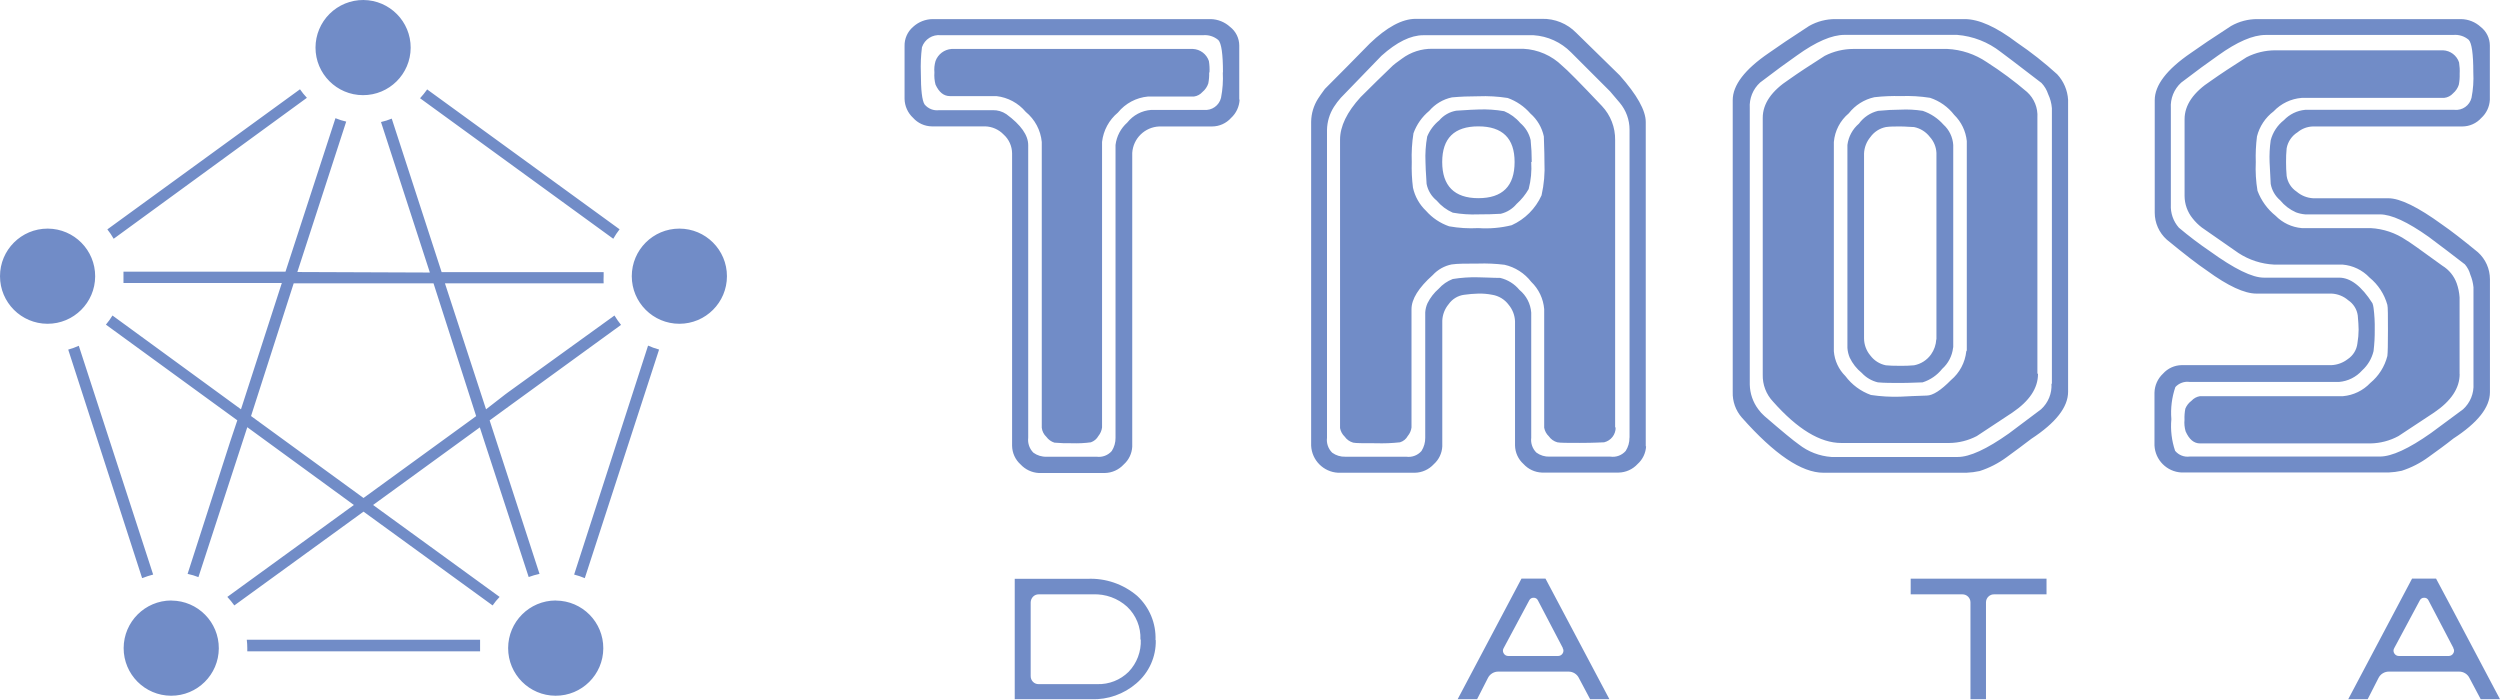
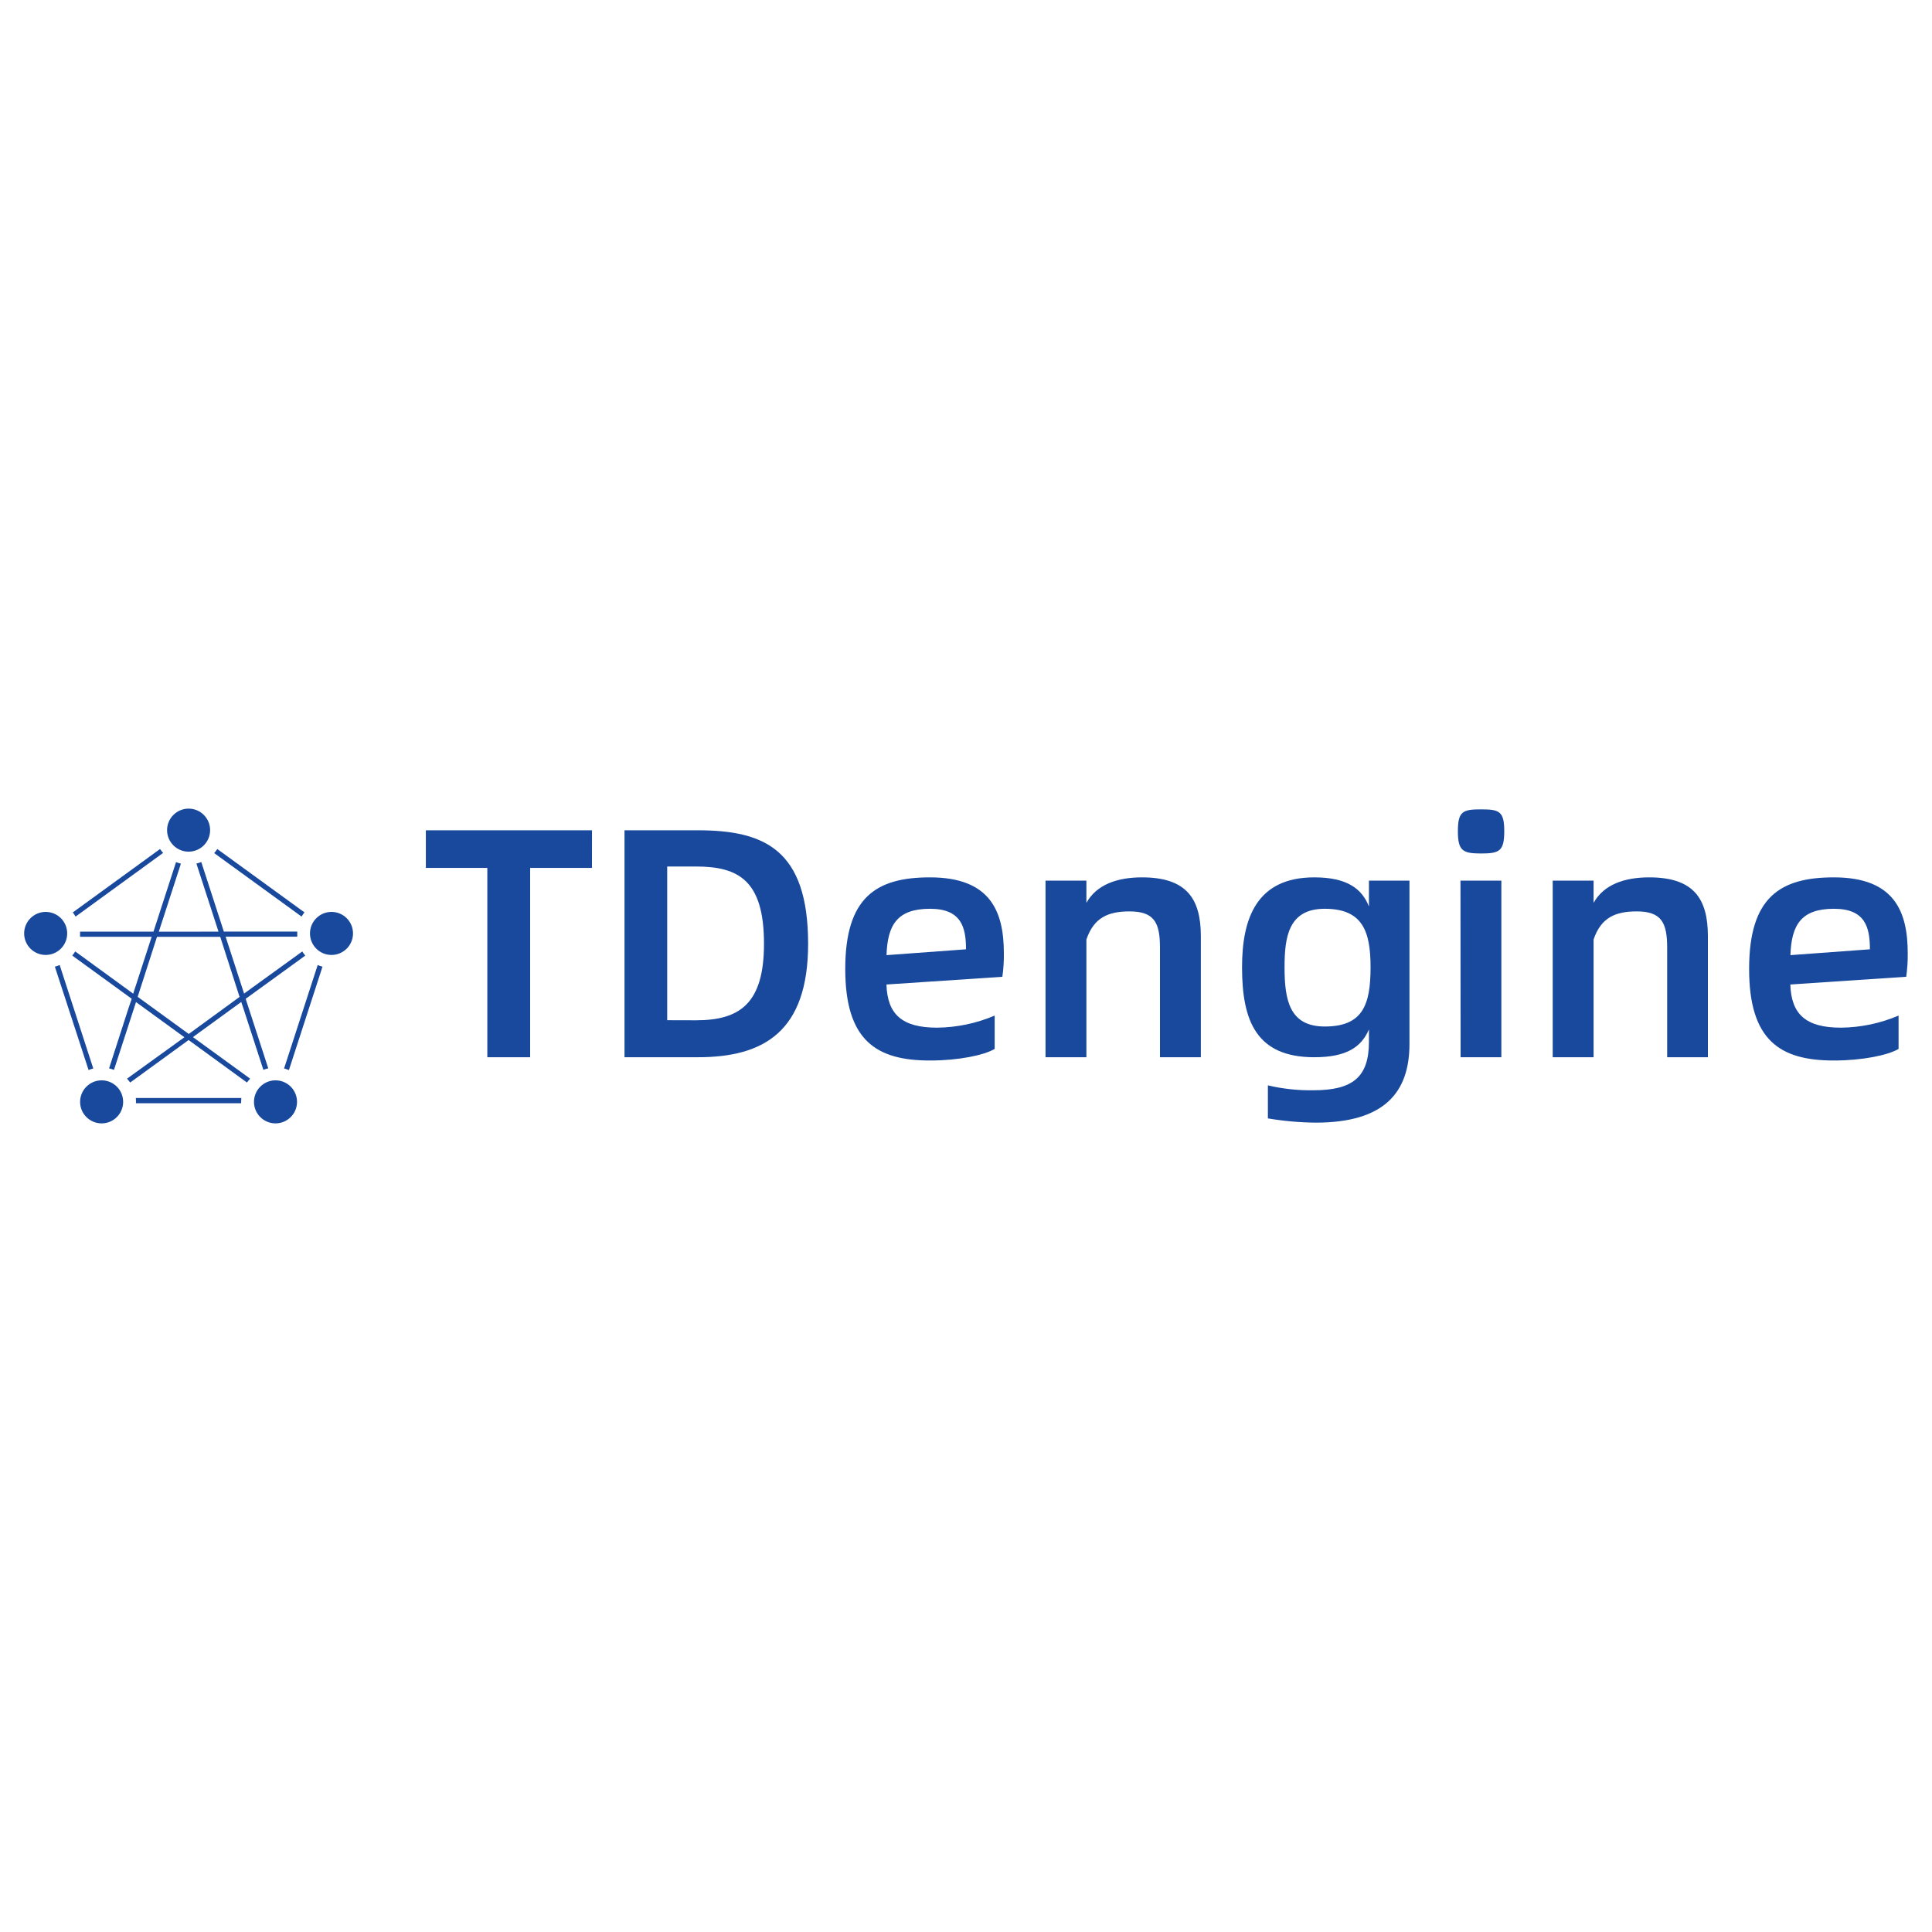
- <svg xmlns="http://www.w3.org/2000/svg" viewBox="0 0 293.18 82.03">
+ <svg xmlns="http://www.w3.org/2000/svg" id="图层_1" data-name="图层 1" viewBox="0 0 500 500">
  <defs>
-     <style>.cls-1{fill:#718cc7;fill-rule:evenodd;}</style>
+     <style>.cls-1,.cls-2{fill:#18499d;}.cls-2{fill-rule:evenodd;}</style>
  </defs>
-   <g id="图层_2" data-name="图层 2">
-     <g id="图层_1-2" data-name="图层 1">
-       <path class="cls-1" d="M288.45,43.86q0,2.49-3,4.52-1.49,1-4.18,2.76A7.12,7.12,0,0,1,278,52H258c-.72,0-1.28-.48-1.69-1.42a3.61,3.61,0,0,1-.13-1.35,5.64,5.64,0,0,1,.1-1.31A2.17,2.17,0,0,1,257,47a1.7,1.7,0,0,1,1-.54h16.77a5,5,0,0,0,3.2-1.55,6,6,0,0,0,2-3.16c.05-.36.07-1.37.07-3s0-2.76-.07-3a6.31,6.31,0,0,0-2.09-3.2,4.9,4.9,0,0,0-3.16-1.52H266.7a8.39,8.39,0,0,1-4.18-1.35q-.4-.27-4.31-3a6,6,0,0,1-1.08-1.07,4.2,4.2,0,0,1-.94-2.63v-9q0-2.49,3.1-4.51c1.07-.76,2.47-1.68,4.17-2.76a7.43,7.43,0,0,1,3.37-.81H286.5a2.07,2.07,0,0,1,1.88,1.42,6.38,6.38,0,0,1,.07,1.34,5.63,5.63,0,0,1-.1,1.28,2.22,2.22,0,0,1-.67,1,1.64,1.64,0,0,1-1.05.54h-16.7a5.08,5.08,0,0,0-3.3,1.58A5.3,5.3,0,0,0,264.68,16a18.73,18.73,0,0,0-.14,3,16,16,0,0,0,.2,3.37,6.84,6.84,0,0,0,2.12,2.93,4.89,4.89,0,0,0,3.07,1.45H278a8.15,8.15,0,0,1,4.18,1.41q.4.2,4.24,3a4,4,0,0,1,1.68,2.06,6.18,6.18,0,0,1,.34,1.65v9ZM42.62,0A5.58,5.58,0,1,1,37,5.58,5.59,5.59,0,0,1,42.62,0Zm-37,26.81A5.58,5.58,0,1,1,0,32.39a5.58,5.58,0,0,1,5.58-5.58Zm14.5,43.62A5.58,5.58,0,1,1,14.5,76a5.6,5.6,0,0,1,5.58-5.58Zm45.09,0A5.58,5.58,0,1,1,59.59,76a5.59,5.59,0,0,1,5.58-5.58ZM50.8,33.23H34.44l-5,15.56L42.63,58.4l13.21-9.6-5-15.57ZM34.87,31.9,40.6,14.26a7.4,7.4,0,0,1-1.26-.4l-5.86,18h-19c0,.17,0,.33,0,.5s0,.55,0,.83H33.05L28.26,48,13.19,37a8.31,8.31,0,0,1-.77,1.07L25.23,47.4h0l2.6,1.89L27,51.77h0L22,67.3a7.76,7.76,0,0,1,1.27.38L29,50.1,41.5,59.22,26.66,70a10.12,10.12,0,0,1,.82,1L42.63,60,57.77,71a8.15,8.15,0,0,1,.82-1L43.75,59.22l12.52-9.1.54,1.67h0L62,67.67a8.85,8.85,0,0,1,1.27-.37l-5.85-18L60,47.42,72.83,38.1A10,10,0,0,1,72.06,37l-12.47,9-.35.26L57,48,52.18,33.23H70.79a8.06,8.06,0,0,1,0-.85c0-.16,0-.32,0-.47h-19l-5.85-18a7.4,7.4,0,0,1-1.26.4l5.73,17.65Zm-22.28-5L35.18,10.47a8.16,8.16,0,0,0,.81,1L13.33,28a8.46,8.46,0,0,0-.74-1.1Zm4.07,40.88L8,41a8.72,8.72,0,0,0,1.24-.45l8.72,26.83a10.9,10.9,0,0,0-1.26.41Zm39.6,8.6H29c0-.12,0-.24,0-.36a7.89,7.89,0,0,0-.06-1H56.3c0,.32,0,.64,0,1,0,.12,0,.24,0,.36ZM77.29,41l-8.71,26.8a8.74,8.74,0,0,0-1.25-.42L76,40.53a8.84,8.84,0,0,0,1.25.45ZM50.07,10.47,72.66,26.89A9.08,9.08,0,0,0,71.92,28L49.26,11.52a10.46,10.46,0,0,0,.81-1Zm29.6,16.34a5.58,5.58,0,1,1-5.58,5.58,5.58,5.58,0,0,1,5.58-5.58ZM290.07,45V33.69a5.15,5.15,0,0,0-.37-1.48,3.06,3.06,0,0,0-.64-1.21c-1.4-1.08-2.81-2.16-4.25-3.23-2.47-1.75-4.37-2.63-5.72-2.63h-8.76a4.11,4.11,0,0,1-1.08-.24,5,5,0,0,1-1.85-1.41,3.29,3.29,0,0,1-1.11-1.92c-.09-1.57-.13-2.43-.13-2.56a14.37,14.37,0,0,1,.13-2.56,4.42,4.42,0,0,1,1.55-2.36,3.94,3.94,0,0,1,2.49-1.21h17.51a1.86,1.86,0,0,0,2-1.41,12.22,12.22,0,0,0,.21-3c0-2.15-.18-3.42-.54-3.8a2.43,2.43,0,0,0-1.82-.57h-22c-1.48,0-3.34.8-5.59,2.42-1.16.81-2.6,1.86-4.31,3.17a3.73,3.73,0,0,0-1.21,3V24a3.78,3.78,0,0,0,.94,2.7,43.57,43.57,0,0,0,3.64,2.76q4.3,3.11,6.33,3.1h8.82q2,0,3.91,3a2.31,2.31,0,0,1,.13.54,17.07,17.07,0,0,1,.14,2.56,18.92,18.92,0,0,1-.14,2.52,4.44,4.44,0,0,1-1.34,2.26,4.06,4.06,0,0,1-2.7,1.35H256.79a1.91,1.91,0,0,0-1.68.6,9.3,9.3,0,0,0-.47,3.77,9,9,0,0,0,.44,3.71,1.89,1.89,0,0,0,1.71.67h22.3q2.09,0,6-2.76L288.85,48a3.75,3.75,0,0,0,1.22-3ZM292,46V32.75a4.26,4.26,0,0,0-1.41-3.17c-1.8-1.48-3.19-2.55-4.18-3.23-2.83-2.06-4.94-3.1-6.33-3.1h-8.82a3.25,3.25,0,0,1-1.92-.77,2.69,2.69,0,0,1-1.18-1.85c-.05-.54-.07-1.08-.07-1.62a15.09,15.09,0,0,1,.07-1.62,2.81,2.81,0,0,1,1.28-1.88,2.94,2.94,0,0,1,1.82-.68h17.51a3,3,0,0,0,2.22-1,3.09,3.09,0,0,0,1-2.12V5.34a2.77,2.77,0,0,0-1.08-2.19,3.48,3.48,0,0,0-2.29-.91H264.74a6.16,6.16,0,0,0-3.1.81c-2.15,1.39-3.72,2.45-4.71,3.16-2.83,1.93-4.24,3.78-4.24,5.53v13.2a4.24,4.24,0,0,0,1.41,3.16q3.11,2.56,4.72,3.64c2.46,1.8,4.4,2.69,5.79,2.69h8.82a3.21,3.21,0,0,1,1.95.78A2.57,2.57,0,0,1,276.5,37c.06.69.1,1.24.1,1.65a9.73,9.73,0,0,1-.14,1.61,2.58,2.58,0,0,1-1.14,1.86,3.38,3.38,0,0,1-1.89.7H255.85a3,3,0,0,0-2.19,1,3.16,3.16,0,0,0-1,2.23v6.19a3.34,3.34,0,0,0,3.16,3.17H280.1a9,9,0,0,0,1.55-.2,11,11,0,0,0,3.16-1.62c1-.72,2-1.44,2.9-2.16Q292,48.65,292,46Zm-64.91-6.2V17.93a3,3,0,0,0-.78-1.88,3.1,3.1,0,0,0-1.85-1.15c-.4,0-.94-.07-1.62-.07s-1.19,0-1.68.07a2.94,2.94,0,0,0-1.82,1.18,3.21,3.21,0,0,0-.74,1.92V39.69a3.15,3.15,0,0,0,.74,2,3,3,0,0,0,1.82,1.15q.54.06,1.68.06a16,16,0,0,0,1.62-.06,3.16,3.16,0,0,0,2-1.28,3.36,3.36,0,0,0,.61-1.76Zm1.95,1a3.91,3.91,0,0,1-1.28,2.46,4.76,4.76,0,0,1-2.29,1.58c-.49,0-1.37.07-2.63.07-1,0-1.86,0-2.62-.07a3.76,3.76,0,0,1-1.89-1.11,5.13,5.13,0,0,1-1.41-1.79,3.6,3.6,0,0,1-.27-1.14V17A3.93,3.93,0,0,1,218,14.5,3.92,3.92,0,0,1,220.24,13c.94-.09,1.82-.14,2.62-.14a12.54,12.54,0,0,1,2.63.14,5.71,5.71,0,0,1,2.42,1.61A3.52,3.52,0,0,1,229.06,17V40.7Zm1.55.4a5.11,5.11,0,0,1-1.79,3.37c-1.19,1.21-2.14,1.82-2.86,1.82l-1.65.06-1.45.07a19,19,0,0,1-3.43-.2,6.46,6.46,0,0,1-3-2.22,4.59,4.59,0,0,1-1.35-2.9V16.65a4.92,4.92,0,0,1,1.75-3.36,5.23,5.23,0,0,1,3-1.89,22,22,0,0,1,3.09-.13,17.61,17.61,0,0,1,3.44.2,5.91,5.91,0,0,1,2.83,2,5,5,0,0,1,1.48,3.07V41.1ZM239,43.86q0,2.49-3,4.52-1.49,1-4.18,2.76a7.12,7.12,0,0,1-3.23.81H215.93q-3.7,0-8-4.85a4.43,4.43,0,0,1-1.21-3.17V13.82q0-2.49,3.1-4.51c1.07-.76,2.47-1.68,4.17-2.76a7.43,7.43,0,0,1,3.37-.81h11A9,9,0,0,1,233,7.29a42.19,42.19,0,0,1,4.72,3.5,3.73,3.73,0,0,1,1.21,3v30ZM240.58,45a3.75,3.75,0,0,1-1.22,3l-3.77,2.83q-3.9,2.76-6,2.76H214.78a7,7,0,0,1-3.84-1.48q-.87-.6-4-3.3a4.7,4.7,0,0,1-.74-.81,5,5,0,0,1-1-2.89V12.68a3.73,3.73,0,0,1,1.21-3c1.71-1.31,3.15-2.36,4.31-3.17,2.25-1.62,4.11-2.42,5.59-2.42h13.2a9.52,9.52,0,0,1,5.12,2c.32.22,1.91,1.44,4.78,3.64a3.46,3.46,0,0,1,.78,1.31,4.71,4.71,0,0,1,.44,1.65V45Zm1.95.94q0,2.7-4.31,5.52c-.94.72-1.91,1.44-2.9,2.16a11,11,0,0,1-3.16,1.62,9,9,0,0,1-1.55.2H213.84q-3.84,0-9.57-6.47a4.33,4.33,0,0,1-1.07-3V11.74c0-1.75,1.41-3.6,4.24-5.53,1-.71,2.56-1.77,4.71-3.16a6.16,6.16,0,0,1,3.1-.81h15.16q2.49,0,6.13,2.76a42.2,42.2,0,0,1,4.71,3.71,4.81,4.81,0,0,1,1.28,3V46ZM177.62,19c0-2.78-1.42-4.18-4.25-4.18s-4.24,1.4-4.24,4.18,1.41,4.24,4.24,4.24,4.25-1.41,4.25-4.24Zm1.95,0a10,10,0,0,1-.3,3.17,7,7,0,0,1-1.42,1.75A3.47,3.47,0,0,1,176,25.07c-.81.05-1.68.07-2.63.07a14,14,0,0,1-3-.2,5.18,5.18,0,0,1-1.89-1.42,3.33,3.33,0,0,1-1.18-1.95c-.09-1.35-.13-2.2-.13-2.56a13.39,13.39,0,0,1,.2-3,4.75,4.75,0,0,1,1.41-1.89,3.36,3.36,0,0,1,2-1.14c1.39-.09,2.26-.14,2.62-.14a14.25,14.25,0,0,1,3,.2,5,5,0,0,1,1.88,1.38,3.72,3.72,0,0,1,1.22,2,24.55,24.55,0,0,1,.13,2.56Zm1.55,0a14.45,14.45,0,0,1-.34,3.91,7,7,0,0,1-3.5,3.5,12.62,12.62,0,0,1-3.91.34,14.83,14.83,0,0,1-3.43-.21,6.39,6.39,0,0,1-2.7-1.81A5.33,5.33,0,0,1,165.7,22a19.12,19.12,0,0,1-.14-3,17.27,17.27,0,0,1,.2-3.37A6.07,6.07,0,0,1,167.61,13a4.82,4.82,0,0,1,2.66-1.58c1-.09,2-.13,3.1-.13a17.61,17.61,0,0,1,3.44.2,6.35,6.35,0,0,1,2.66,1.82A4.92,4.92,0,0,1,181.05,16c0,.58.07,1.59.07,3Zm8.35,31.12a1.76,1.76,0,0,1-1.35,1.75c-.22,0-1.16.07-2.83.07-1.48,0-2.36,0-2.66-.07a1.81,1.81,0,0,1-1-.71,1.84,1.84,0,0,1-.54-1V36.25a5,5,0,0,0-1.52-3.2,5.5,5.5,0,0,0-3.13-2,19.89,19.89,0,0,0-3.1-.14c-1.39,0-2.42,0-3.1.1a4.09,4.09,0,0,0-2.22,1.25q-2.49,2.22-2.49,4V50.13a1.93,1.93,0,0,1-.44,1,1.53,1.53,0,0,1-.91.74,19.92,19.92,0,0,1-2.83.11c-1.48,0-2.36,0-2.66-.07a1.81,1.81,0,0,1-1-.71,1.84,1.84,0,0,1-.54-1V16.38q0-2.35,2.42-5,1.89-1.89,3.78-3.7c.09-.09.44-.36,1.07-.81a5.84,5.84,0,0,1,3.57-1.15h10.64a7,7,0,0,1,4.58,2c.54.44,2.09,2,4.65,4.71a5.69,5.69,0,0,1,1.55,4V50.13Zm1.62,1.21a2.81,2.81,0,0,1-.44,1.55,2,2,0,0,1-1.79.67h-7.13a2.47,2.47,0,0,1-1.55-.47,2.09,2.09,0,0,1-.61-1.75V36.66A3.8,3.8,0,0,0,178.19,34a4.19,4.19,0,0,0-2.26-1.41c-.94,0-1.79-.07-2.56-.07a16,16,0,0,0-3,.2,4.23,4.23,0,0,0-1.65,1.14,5.52,5.52,0,0,0-1.31,1.69,3.11,3.11,0,0,0-.27,1.08V51.34a2.81,2.81,0,0,1-.44,1.55,2,2,0,0,1-1.79.67h-7.14a2.46,2.46,0,0,1-1.54-.47,2.09,2.09,0,0,1-.61-1.75V15.24a5.21,5.21,0,0,1,.81-2.7,8.46,8.46,0,0,1,.81-1.07Q159.64,9,162,6.55c1.8-1.62,3.44-2.42,4.92-2.42h12.93a6.79,6.79,0,0,1,4.38,2l4.58,4.58,1.14,1.34a4.89,4.89,0,0,1,1.15,3.17v36.1Zm1.95,1a3,3,0,0,1-1,2.09,3.09,3.09,0,0,1-2.22,1h-9a3.07,3.07,0,0,1-2.15-1,3,3,0,0,1-1-2.19V37.67a3.21,3.21,0,0,0-.74-1.92A3,3,0,0,0,175,34.57a7.65,7.65,0,0,0-1.62-.14,14.71,14.71,0,0,0-1.68.14,2.64,2.64,0,0,0-1.82,1.11,3.21,3.21,0,0,0-.74,1.92V52.35a3,3,0,0,1-1,2.09,3.09,3.09,0,0,1-2.22,1h-9a3.34,3.34,0,0,1-3.16-3.17v-38a5.21,5.21,0,0,1,.81-2.7c.17-.27.44-.65.8-1.14,1.75-1.75,3.51-3.53,5.26-5.32q3-2.89,5.38-2.9h14.82a5.42,5.42,0,0,1,4,1.62l5.11,5Q193,12.28,193,14.3V52.35ZM141.8,8.5a5.63,5.63,0,0,1-.1,1.28,2.17,2.17,0,0,1-.68,1,1.62,1.62,0,0,1-1,.54h-5.39a5.15,5.15,0,0,0-3.53,1.88,5.25,5.25,0,0,0-1.86,3.44V50.13a2,2,0,0,1-.43,1,1.61,1.61,0,0,1-.88.74,12.82,12.82,0,0,1-2.19.11,19.35,19.35,0,0,1-2.09-.07,1.86,1.86,0,0,1-.94-.68,1.72,1.72,0,0,1-.54-1.07V16.65a5.19,5.19,0,0,0-1.88-3.53,5.25,5.25,0,0,0-3.44-1.85h-5.45c-.72,0-1.28-.45-1.69-1.35a4.32,4.32,0,0,1-.13-1.42,3.58,3.58,0,0,1,.13-1.34,2.17,2.17,0,0,1,1.89-1.42h28.29a2.08,2.08,0,0,1,1.88,1.42,6.38,6.38,0,0,1,.07,1.34Zm1.62,0c0-2.15-.18-3.42-.54-3.8a2.43,2.43,0,0,0-1.82-.57H110.35a2.09,2.09,0,0,0-2.23,1.41,18.24,18.24,0,0,0-.13,3c0,2,.14,3.26.44,3.71a1.89,1.89,0,0,0,1.71.67h6.27a2.73,2.73,0,0,1,1.61.47q2.57,1.89,2.56,3.64V51.34a2.12,2.12,0,0,0,.61,1.75,2.47,2.47,0,0,0,1.55.47h5.86a2,2,0,0,0,1.78-.67,2.81,2.81,0,0,0,.44-1.55V17a4.19,4.19,0,0,1,1.38-2.63,3.93,3.93,0,0,1,2.8-1.48h6.19a1.87,1.87,0,0,0,2-1.41,12.22,12.22,0,0,0,.21-3ZM287.72,76l-2.93-5.6a.52.52,0,0,0-.5-.3.54.54,0,0,0-.51.3l-3,5.6a.58.58,0,0,0,0,.62.62.62,0,0,0,.55.31h5.83a.62.62,0,0,0,.54-.31.56.56,0,0,0,0-.62Zm5.46,6h-2.26c-.11-.19-.54-1-1.3-2.45a1.35,1.35,0,0,0-1.27-.79H280.2a1.36,1.36,0,0,0-1.29.79L277.66,82h-2.28l7.49-14.15h2.81q.26.45,7.5,14.15ZM240,69.7h-6.1a.94.94,0,0,0-1,.93V82h-1.82V70.63a.94.94,0,0,0-.93-.93h-6.08V67.86H240V69.7ZM183.28,76l-2.93-5.6a.52.52,0,0,0-.5-.3.54.54,0,0,0-.51.3l-3,5.6a.58.58,0,0,0,0,.62.61.61,0,0,0,.55.31h5.83a.62.62,0,0,0,.54-.31.58.58,0,0,0,0-.62Zm5.46,6h-2.26c-.11-.19-.54-1-1.3-2.45a1.35,1.35,0,0,0-1.27-.79h-8.15a1.36,1.36,0,0,0-1.29.79L173.22,82h-2.28l7.49-14.15h2.81L188.74,82Zm-55-7a5,5,0,0,0-1.56-3.85,5.61,5.61,0,0,0-4-1.45H121.8a.91.91,0,0,0-.66.28,1,1,0,0,0-.27.67v8.63a.94.94,0,0,0,.27.68.9.9,0,0,0,.66.27h6.89a5,5,0,0,0,3.66-1.44A5.14,5.14,0,0,0,133.78,75Zm1.8.06a6.46,6.46,0,0,1-2.29,5.09A7.66,7.66,0,0,1,128,82h-9V67.88h8.51a8.41,8.41,0,0,1,5.85,2,6.71,6.71,0,0,1,2.15,5.2Zm9.79-63.37V5.34a2.77,2.77,0,0,0-1.08-2.19A3.48,3.48,0,0,0,142,2.24H109.4a3.44,3.44,0,0,0-2.32.91,2.87,2.87,0,0,0-1,2.26V11.6a3.12,3.12,0,0,0,1,2.22,3,3,0,0,0,2.19,1h6.26a3.12,3.12,0,0,1,2.16.95,3,3,0,0,1,1,2.22V52.28a3,3,0,0,0,1,2.19,3.15,3.15,0,0,0,2.13,1h7.74a3.09,3.09,0,0,0,2.22-1,3,3,0,0,0,1-2.09V17.93a3.31,3.31,0,0,1,3.17-3.1h6.2a3,3,0,0,0,2.22-1A3.09,3.09,0,0,0,145.37,11.67Z" />
-     </g>
-   </g>
+   <path class="cls-1" d="M153.2,224.61h-16v49H126.12v-49H110.21v-9.73h43Z" />
+   <path class="cls-1" d="M180.62,214.88c17.1,0,28.52,4.91,28.52,29.37,0,22.68-11.42,29.36-28.52,29.36h-19V214.88Zm-.51,49.17c11.34,0,17.61-4.32,17.61-19.8,0-16.34-6.52-20-17.61-20h-7.44v39.78Z" />
+   <path class="cls-1" d="M259.41,252.79l-30,2c.25,7.7,4,11.17,13.12,11.17a39.07,39.07,0,0,0,14.89-3.13v8.63c-2.7,1.61-9.3,3-16.75,3-13.88,0-21.92-5.16-21.92-23.7s8-23.7,21.92-23.7c15.82,0,19.13,9,19.13,19.72A39.1,39.1,0,0,1,259.41,252.79ZM250,245.68c0-5.67-1.19-10.49-9.31-10.49-8.47,0-11,4.15-11.26,12Z" />
+   <path class="cls-1" d="M310.78,242.3v31.31H300.2V245.26c0-6.43-1.44-9.39-7.87-9.39-5.42,0-9.22,1.52-11.17,7.27v30.47H270.58v-45.7h10.58v5.75c2.62-4.73,8-6.6,14.39-6.6C307.06,227.06,310.78,232.56,310.78,242.3Z" />
+   <path class="cls-1" d="M364.77,227.91v42.23c0,12.61-6.51,20.4-24.29,20.4a79.09,79.09,0,0,1-12.35-1.1v-8.55a47.77,47.77,0,0,0,11.76,1.27c10.07,0,14.39-3.3,14.39-12.53v-3.21c-1.95,4.49-5.67,7.19-14.14,7.19-15,0-18.7-9.39-18.7-23.27,0-12.61,3.72-23.28,18.7-23.28,8.64,0,12.36,3.05,14.14,7.54v-6.69ZM354.7,250.34c0-9.23-2-15.15-11.85-15.15-9.39,0-10.41,7.28-10.41,15.15,0,8.46,1.27,15.32,10.41,15.32C352.67,265.66,354.7,260.07,354.7,250.34Z" />
+   <path class="cls-1" d="M377.3,215.13c0-5.16,1.26-5.67,6-5.67s6,.51,6,5.67-1.27,5.75-6,5.75S377.3,220.21,377.3,215.13Zm.67,12.78h10.58v45.7H378Z" />
+   <path class="cls-1" d="M442,242.3v31.31H431.46V245.26c0-6.43-1.44-9.39-7.87-9.39-5.42,0-9.23,1.52-11.17,7.27v30.47H401.84v-45.7h10.58v5.75c2.62-4.73,8-6.6,14.39-6.6C438.32,227.06,442,232.56,442,242.3Z" />
+   <path class="cls-1" d="M493.33,252.79l-30,2c.26,7.7,4,11.17,13.12,11.17a39.12,39.12,0,0,0,14.9-3.13v8.63c-2.71,1.61-9.31,3-16.76,3-13.88,0-21.92-5.16-21.92-23.7s8-23.7,21.92-23.7c15.83,0,19.13,9,19.13,19.72A40.55,40.55,0,0,1,493.33,252.79Zm-9.4-7.11c0-5.67-1.18-10.49-9.31-10.49-8.46,0-11,4.15-11.26,12Z" />
+   <path class="cls-2" d="M48.8,209.27a5.57,5.57,0,1,1-5.56,5.57,5.58,5.58,0,0,1,5.56-5.57ZM11.82,236a5.57,5.57,0,1,1-5.57,5.57A5.58,5.58,0,0,1,11.82,236ZM26.3,279.59a5.57,5.57,0,1,1-5.57,5.57,5.58,5.58,0,0,1,5.57-5.57Zm45,0a5.57,5.57,0,1,1-5.57,5.57,5.58,5.58,0,0,1,5.57-5.57ZM57,242.45H40.63l-5,15.53,13.22,9.61L62,258l-5-15.54Zm-15.9-1.33,5.72-17.61a8,8,0,0,1-1.26-.4l-5.84,18h-19c0,.17,0,.33,0,.5a7.69,7.69,0,0,1,0,.83H39.25l-4.78,14.72-15-10.93a8.31,8.31,0,0,1-.77,1.07l12.79,9.29h0l2.6,1.89L33.23,261h0l-5,15.5a9.28,9.28,0,0,1,1.27.38l5.7-17.54,12.52,9.1L32.87,279.16a10.42,10.42,0,0,1,.82,1l15.12-11,15.11,11a8.34,8.34,0,0,1,.82-1L49.93,268.4l12.5-9.09L63,261h0l5.16,15.87a7.76,7.76,0,0,1,1.27-.38l-5.85-18,2.58-1.87L79,247.31a10,10,0,0,1-.77-1.07l-12.45,9-.35.25-2.26,1.65-4.78-14.73H76.93a8.06,8.06,0,0,1,0-.85c0-.16,0-.32,0-.47h-19l-5.84-18a7.4,7.4,0,0,1-1.26.4l5.72,17.62Zm-22.24-5,22.55-16.39a9.31,9.31,0,0,0,.81,1L19.56,237.21a9.08,9.08,0,0,0-.74-1.09Zm4.07,40.82L14.2,250.18a8,8,0,0,0,1.24-.44l8.7,26.78a8.74,8.74,0,0,0-1.25.42Zm39.53,8.58H35.19c0-.12,0-.24,0-.36,0-.33,0-.65-.05-1H62.46c0,.32-.05.64-.05,1,0,.12,0,.24,0,.36Zm21-35.34-8.69,26.76a8.74,8.74,0,0,0-1.25-.42l8.7-26.78a8,8,0,0,0,1.24.44ZM56.24,219.73l22.55,16.39a9.08,9.08,0,0,0-.74,1.09L55.43,220.78a10.46,10.46,0,0,0,.81-1.05ZM85.79,236a5.57,5.57,0,1,1-5.57,5.57A5.58,5.58,0,0,1,85.79,236Z" />
</svg>
